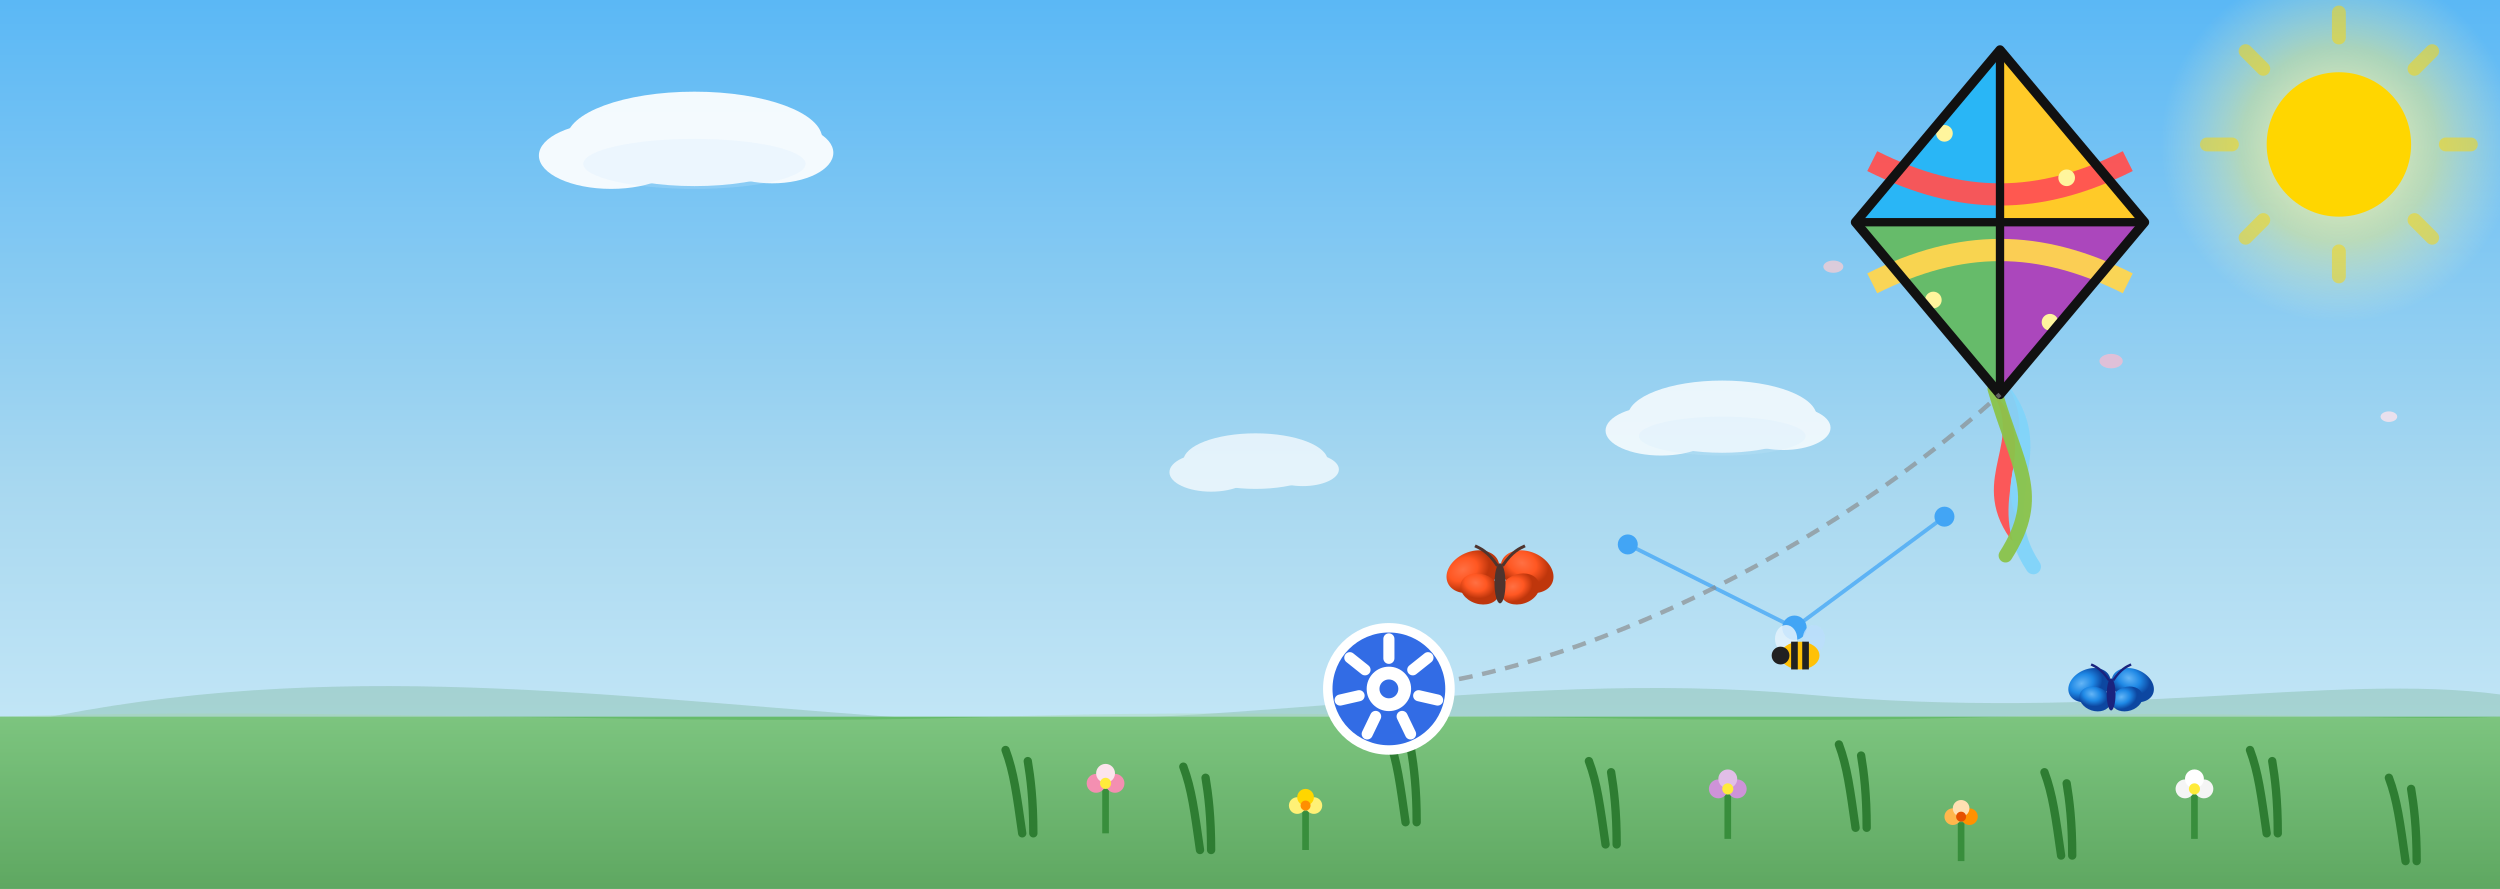
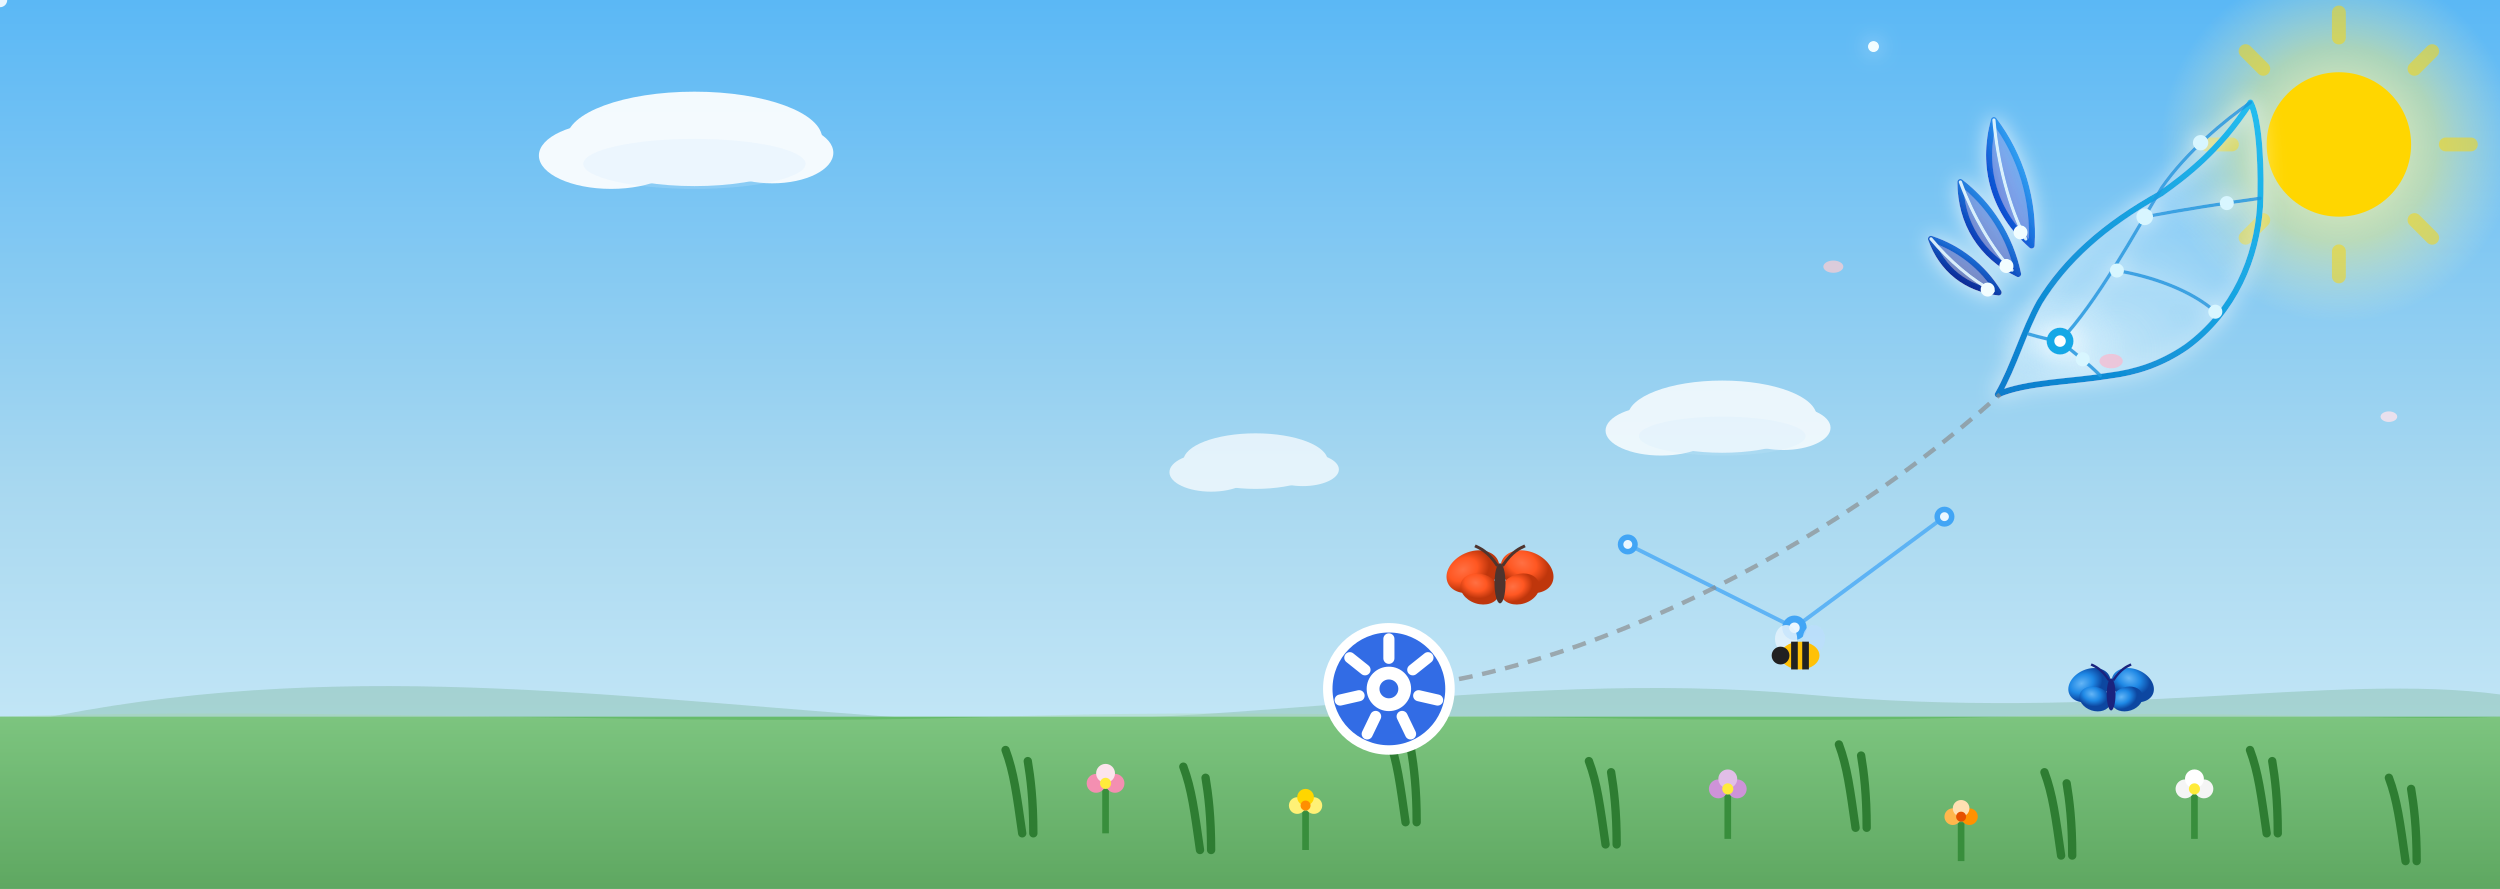
<svg xmlns="http://www.w3.org/2000/svg" viewBox="0 0 900 320" width="900" height="320" role="img" aria-labelledby="title desc">
  <defs>
    <linearGradient id="sky" x1="0" y1="0" x2="0" y2="1">
      <stop offset="0%" stop-color="#5BB8F5" />
      <stop offset="55%" stop-color="#A8D8F0" />
      <stop offset="100%" stop-color="#D4EFFA" />
    </linearGradient>
    <linearGradient id="meadow" x1="0" y1="0" x2="0" y2="1">
      <stop offset="0%" stop-color="#66BB6A" />
      <stop offset="100%" stop-color="#388E3C" />
    </linearGradient>
    <radialGradient id="sunGlow">
      <stop offset="0%" stop-color="#FFFDE7" stop-opacity="0.95" />
      <stop offset="55%" stop-color="#FFF176" stop-opacity="0.45" />
      <stop offset="100%" stop-color="#FFF9C4" stop-opacity="0" />
    </radialGradient>
    <radialGradient id="wingOrange" cx="35%" cy="35%">
      <stop offset="0%" stop-color="#FF7043" />
      <stop offset="55%" stop-color="#FF5722" />
      <stop offset="100%" stop-color="#BF360C" />
    </radialGradient>
    <radialGradient id="wingBlue" cx="35%" cy="35%">
      <stop offset="0%" stop-color="#64B5F6" />
      <stop offset="55%" stop-color="#1E88E5" />
      <stop offset="100%" stop-color="#0D47A1" />
    </radialGradient>
+     <linearGradient id="wingFeatherTop" x1="0%" y1="0%" x2="60%" y2="100%">
+       <stop offset="0%" stop-color="#35A8F5" />
+       <stop offset="100%" stop-color="#0B4FD0" />
+     </linearGradient>
+     <linearGradient id="wingFeatherMid" x1="0%" y1="0%" x2="60%" y2="100%">
+       <stop offset="0%" stop-color="#2A8FE8" />
+       <stop offset="100%" stop-color="#0940B8" />
+     </linearGradient>
+     <linearGradient id="wingFeatherLow" x1="0%" y1="0%" x2="60%" y2="100%">
+       <stop offset="0%" stop-color="#1E75DC" />
+       <stop offset="100%" stop-color="#072E9A" />
+     </linearGradient>
+     <linearGradient id="wingLobeEdge" x1="100%" y1="0%" x2="0%" y2="100%">
+       <stop offset="0%" stop-color="#22BEEF" />
+       <stop offset="100%" stop-color="#0B7CCC" />
+     </linearGradient>
+     <radialGradient id="wingLobeFill" cx="45%" cy="85%" r="70%">
+       <stop offset="0%" stop-color="#E8FAFF" stop-opacity="0.3" />
+       <stop offset="100%" stop-color="#9FDFFF" stop-opacity="0.04" />
+     </radialGradient>
+     <radialGradient id="wingHubBloom">
+       <stop offset="0%" stop-color="#FFFFFF" stop-opacity="0.75" />
+       <stop offset="55%" stop-color="#CDEEFF" stop-opacity="0.22" />
+       <stop offset="100%" stop-color="#CDEEFF" stop-opacity="0" />
+     </radialGradient>
+     <filter id="skyGlow" x="-25%" y="-25%" width="150%" height="150%">
+       <feGaussianBlur stdDeviation="3.2" result="blur" />
+       <feFlood flood-color="#FFFFFF" flood-opacity="0.8" result="halo" />
+       <feComposite in="halo" in2="blur" operator="in" result="glowed" />
+       <feMerge>
+         <feMergeNode in="glowed" />
+         <feMergeNode in="SourceGraphic" />
+       </feMerge>
+     </filter>
  </defs>
  <rect x="0" y="0" width="900" height="320" fill="url(#sky)" />
  <g>
    <circle cx="842" cy="52" r="64" fill="url(#sunGlow)">
      <animate attributeName="r" values="58;70;58" dur="6s" repeatCount="indefinite" />
      <animate attributeName="opacity" values="0.7;1;0.7" dur="6s" repeatCount="indefinite" />
    </circle>
    <g fill="#FFD600" opacity="0.5">
      <animateTransform attributeName="transform" type="rotate" from="0 842 52" to="360 842 52" dur="90s" repeatCount="indefinite" />
      <rect x="839.5" y="2" width="5" height="14" rx="2.5" />
      <rect x="839.5" y="2" width="5" height="14" rx="2.5" transform="rotate(45 842 52)" />
      <rect x="839.5" y="2" width="5" height="14" rx="2.5" transform="rotate(90 842 52)" />
      <rect x="839.5" y="2" width="5" height="14" rx="2.5" transform="rotate(135 842 52)" />
      <rect x="839.5" y="2" width="5" height="14" rx="2.5" transform="rotate(180 842 52)" />
      <rect x="839.5" y="2" width="5" height="14" rx="2.5" transform="rotate(225 842 52)" />
      <rect x="839.5" y="2" width="5" height="14" rx="2.5" transform="rotate(270 842 52)" />
      <rect x="839.5" y="2" width="5" height="14" rx="2.5" transform="rotate(315 842 52)" />
    </g>
    <circle cx="842" cy="52" r="26" fill="#FFD600" />
  </g>
  <g opacity="0.92" transform="translate(250 50)">
    <animateTransform attributeName="transform" type="translate" values="0 0;40 0;0 0" dur="34s" repeatCount="indefinite" additive="sum" />
    <ellipse cx="0" cy="0" rx="46" ry="17" fill="#FFFFFF" />
    <ellipse cx="-30" cy="6" rx="26" ry="12" fill="#FFFFFF" />
    <ellipse cx="28" cy="5" rx="22" ry="11" fill="#FFFFFF" />
    <ellipse cx="0" cy="9" rx="40" ry="9" fill="#D7ECFF" opacity="0.22" />
  </g>
  <g opacity="0.8" transform="translate(620 150)">
    <animateTransform attributeName="transform" type="translate" values="0 0;-30 0;0 0" dur="41s" repeatCount="indefinite" additive="sum" />
    <ellipse cx="0" cy="0" rx="34" ry="13" fill="#FFFFFF" />
    <ellipse cx="-22" cy="5" rx="20" ry="9" fill="#FFFFFF" />
    <ellipse cx="22" cy="4" rx="17" ry="8" fill="#FFFFFF" />
    <ellipse cx="0" cy="7" rx="30" ry="7" fill="#D7ECFF" opacity="0.2" />
  </g>
  <g opacity="0.7" transform="translate(452 166)">
    <animateTransform attributeName="transform" type="translate" values="0 0;26 0;0 0" dur="48s" repeatCount="indefinite" additive="sum" />
    <ellipse cx="0" cy="0" rx="26" ry="10" fill="#FFFFFF" />
    <ellipse cx="-16" cy="4" rx="15" ry="7" fill="#FFFFFF" />
    <ellipse cx="17" cy="3" rx="13" ry="6" fill="#FFFFFF" />
  </g>
  <path d="M0 262 C 110 236, 210 250, 320 258 C 430 266, 540 240, 650 250 C 760 260, 840 242, 900 250 L900 320 L0 320 Z" fill="#2E7D32" opacity="0.18" />
  <g fill="#263238" transform="translate(-60 128)">
    <animateMotion dur="26s" repeatCount="indefinite" rotate="auto" path="M0 0 C 280 -62, 490 30, 1040 -44" />
    <g transform="scale(0.95)">
      <path d="M-18 0 C -6 -8 4 -8 16 0 C 4 8 -6 8 -18 0 Z" />
      <path d="M-16 2 L -32 -5 L -25 0 L -32 5 Z" />
      <g>
        <animateTransform attributeName="transform" type="rotate" values="-18;14;-18" dur="0.52s" repeatCount="indefinite" />
        <path d="M-6 -2 C 0 -20 10 -27 19 -23 C 13 -14 4 -6 -6 -2 Z" fill="#37474F" />
      </g>
      <g>
        <animateTransform attributeName="transform" type="rotate" values="18;-14;18" dur="0.52s" repeatCount="indefinite" />
        <path d="M-6 2 C 0 20 10 27 19 23 C 13 14 4 6 -6 2 Z" fill="#37474F" />
      </g>
    </g>
  </g>
  <g fill="#37474F" opacity="0.85" transform="translate(980 196)">
    <animateMotion dur="34s" repeatCount="indefinite" rotate="auto" path="M0 0 C -340 -46, -600 18, -1060 -28" />
    <g transform="scale(0.72)">
      <path d="M-18 0 C -6 -8 4 -8 16 0 C 4 8 -6 8 -18 0 Z" />
      <path d="M-16 2 L -32 -5 L -25 0 L -32 5 Z" />
      <g>
        <animateTransform attributeName="transform" type="rotate" values="-18;14;-18" dur="0.44s" repeatCount="indefinite" />
        <path d="M-6 -2 C 0 -20 10 -27 19 -23 C 13 -14 4 -6 -6 -2 Z" fill="#455A64" />
      </g>
      <g>
        <animateTransform attributeName="transform" type="rotate" values="18;-14;18" dur="0.44s" repeatCount="indefinite" />
        <path d="M-6 2 C 0 20 10 27 19 23 C 13 14 4 6 -6 2 Z" fill="#455A64" />
      </g>
    </g>
  </g>
  <g fill="#546E7A" opacity="0.7" transform="translate(-60 74)">
    <animateMotion dur="44s" repeatCount="indefinite" rotate="auto" path="M0 0 C 360 -40, 620 32, 1040 -28" />
    <g transform="scale(0.52)">
      <path d="M-18 0 C -6 -8 4 -8 16 0 C 4 8 -6 8 -18 0 Z" />
      <path d="M-16 2 L -32 -5 L -25 0 L -32 5 Z" />
      <g>
        <animateTransform attributeName="transform" type="rotate" values="-18;14;-18" dur="0.6s" repeatCount="indefinite" />
        <path d="M-6 -2 C 0 -20 10 -27 19 -23 C 13 -14 4 -6 -6 -2 Z" fill="#607D8B" />
      </g>
      <g>
        <animateTransform attributeName="transform" type="rotate" values="18;-14;18" dur="0.6s" repeatCount="indefinite" />
        <path d="M-6 2 C 0 20 10 27 19 23 C 13 14 4 6 -6 2 Z" fill="#607D8B" />
      </g>
    </g>
  </g>
  <path d="M586 196 L646 226 L700 186" fill="none" stroke="#42A5F5" stroke-width="1.4" opacity="0.75">
    <animate attributeName="stroke-dasharray" values="4 5;10 5;4 5" dur="4s" repeatCount="indefinite" />
+     <animate attributeName="stroke-dashoffset" values="0;-9" dur="1.5s" repeatCount="indefinite" />
  </path>
  <g fill="#42A5F5">
    <animate attributeName="opacity" values="0.55;1;0.55" dur="3.2s" repeatCount="indefinite" />
    <circle cx="586" cy="196" r="3.6" />
    <circle cx="646" cy="226" r="4.4" />
    <circle cx="700" cy="186" r="3.6" />
  </g>
+   <g fill="#EAF6FF">
+     <circle cx="586" cy="196" r="1.6" />
+     <circle cx="646" cy="226" r="1.9" />
+     <circle cx="700" cy="186" r="1.6" />
+     <circle r="2.6">
+       <animateMotion dur="4.4s" repeatCount="indefinite" path="M586 196 L646 226 L700 186" />
+     </circle>
+   </g>
  <g transform="translate(720 80)">
    <animateTransform attributeName="transform" type="translate" values="0 0;-8 -18;0 0;4 -6;0 0" keyTimes="0;0.28;0.56;0.78;1" dur="2.6s" repeatCount="indefinite" additive="sum" />
    <g>
      <animateTransform attributeName="transform" type="rotate" values="-2.5;1.5;-2.5" dur="2.6s" repeatCount="indefinite" />
-       <g fill="none" stroke-linecap="round">
-         <path stroke="#FF5252" stroke-width="6" opacity="0.95" d="M0 60 C 12 80 -8 92 6 112">
-           <animate attributeName="d" values="M0 60 C 12 80 -8 92 6 112;M0 60 C 4 78 16 94 -2 112;M0 60 C 12 80 -8 92 6 112" dur="1.35s" repeatCount="indefinite" />
-         </path>
-         <path stroke="#81D4FA" stroke-width="5.5" opacity="0.95" d="M2 62 C 18 84 -4 100 12 124">
-           <animate attributeName="d" values="M2 62 C 18 84 -4 100 12 124;M2 62 C 10 82 22 98 -2 124;M2 62 C 18 84 -4 100 12 124" dur="1.5s" repeatCount="indefinite" />
-         </path>
-         <path stroke="#8BC34A" stroke-width="5" opacity="0.95" d="M-2 60 C 6 88 16 98 2 120">
-           <animate attributeName="d" values="M-2 60 C 6 88 16 98 2 120;M-2 60 C 14 86 -2 100 14 118;M-2 60 C 6 88 16 98 2 120" dur="1.25s" repeatCount="indefinite" />
-         </path>
-       </g>
-       <path d="M0 -62 L52 0 L0 62 L-52 0 Z" fill="#FF7043" />
-       <path d="M0 -62 L0 0 L-52 0 Z" fill="#29B6F6" />
-       <path d="M0 -62 L52 0 L0 0 Z" fill="#FFCA28" />
-       <path d="M-52 0 L0 0 L0 62 Z" fill="#66BB6A" />
-       <path d="M0 0 L52 0 L0 62 Z" fill="#AB47BC" />
-       <path d="M-46 -22 C -14 -6 14 -6 46 -22" fill="none" stroke="#FF5252" stroke-width="8" opacity="0.95" />
-       <path d="M-46 22 C -14 6 14 6 46 22" fill="none" stroke="#FFD54F" stroke-width="8" opacity="0.95" />
-       <g fill="#FFF59D">
-         <circle cx="-20" cy="-32" r="3" />
-         <circle cx="24" cy="-16" r="3" />
-         <circle cx="-24" cy="28" r="3" />
-         <circle cx="18" cy="36" r="3" />
-       </g>
-       <path d="M0 -62 L52 0 L0 62 L-52 0 Z" fill="none" stroke="#111111" stroke-width="3.4" stroke-linejoin="round" />
-       <path d="M0 -62 L0 62 M-52 0 L52 0" stroke="#111111" stroke-width="3" />
+       <g transform="translate(0 62) scale(1.15) translate(-39.6 -108.9)" filter="url(#skyGlow)">
+         <g>
+           <g transform="translate(37.7 23) rotate(73.3) scale(0.82)">
+             <path d="M0 0 C 16 10 34 10 50 0 C 34 -6 16 -6 0 0 Z" fill="url(#wingFeatherTop)" fill-opacity="0.72" stroke="url(#wingFeatherTop)" stroke-width="2.32" stroke-linejoin="round" />
+             <path d="M0 0 C 16 3.4 34 4 47 1.4" fill="none" stroke="#EAFBFF" stroke-width="1.22" stroke-linecap="round" opacity="0.9" />
+             <circle cx="44" cy="2.6" r="2.68" fill="#F2FDFF" />
+           </g>
+           <g transform="translate(27.2 42.4) rotate(57.9) scale(0.68)">
+             <path d="M0 0 C 16 10 34 10 50 0 C 34 -6 16 -6 0 0 Z" fill="url(#wingFeatherMid)" fill-opacity="0.72" stroke="url(#wingFeatherMid)" stroke-width="2.79" stroke-linejoin="round" />
+             <path d="M0 0 C 16 3.4 34 4 47 1.4" fill="none" stroke="#EAFBFF" stroke-width="1.47" stroke-linecap="round" opacity="0.9" />
+             <circle cx="44" cy="2.6" r="3.24" fill="#F2FDFF" />
+           </g>
+           <g transform="translate(18 60.2) rotate(38.4) scale(0.54)">
+             <path d="M0 0 C 16 10 34 10 50 0 C 34 -6 16 -6 0 0 Z" fill="url(#wingFeatherLow)" fill-opacity="0.72" stroke="url(#wingFeatherLow)" stroke-width="3.52" stroke-linejoin="round" />
+             <path d="M0 0 C 16 3.4 34 4 47 1.4" fill="none" stroke="#EAFBFF" stroke-width="1.85" stroke-linecap="round" opacity="0.9" />
+             <circle cx="44" cy="2.6" r="4.07" fill="#F2FDFF" />
+           </g>
+         </g>
+         <ellipse cx="58.4" cy="92.2" rx="21" ry="16" fill="url(#wingHubBloom)">
+           <animate attributeName="rx" values="19;22;19" dur="3.2s" repeatCount="indefinite" />
+           <animate attributeName="opacity" values="0.8;1;0.8" dur="3.2s" repeatCount="indefinite" />
+         </ellipse>
+         <path d="M118 17.5 C 121 23 121.5 40 121 50 C 120 66 113 83 98 94 C 90 99.5 82 102 74 103 C 62 105 48 105 38.9 108.9 C 44 100 47 89 52 80 C 60 67 72 56 90 46 C 97 41 108 33 118 17.5 Z" fill="url(#wingLobeFill)" />
+         <path d="M118 17.5 C 121 23 121.5 40 121 50 C 120 66 113 83 98 94 C 90 99.5 82 102 74 103 C 62 105 48 105 38.9 108.9 C 44 100 47 89 52 80 C 60 67 72 56 90 46 C 97 41 108 33 118 17.5 Z" fill="none" stroke="url(#wingLobeEdge)" stroke-width="1.9" stroke-linejoin="round" />
+         <g fill="none" stroke="#1E9BE0" stroke-width="1.05" stroke-linecap="round" opacity="0.9">
+           <path d="M58.4 92.2 C 70 80 82 58 90.2 44.2 C 98 33 110 23 118 17.5" />
+           <path d="M84.9 53.3 C 97 51 110 49 121 47.5" />
+           <path d="M76.2 70.1 C 87 72 99 76 107 83" />
+           <path d="M58.4 92.2 C 63 96 67 99 71 103" />
+           <path d="M58.4 92.2 C 56 92 52 91 48.6 90" />
+         </g>
+         <g fill="#D8F6FF">
+           <circle cx="84.9" cy="53.3" r="2.6" />
+           <circle cx="102.4" cy="30.1" r="2.4" />
+           <circle cx="76.2" cy="70.1" r="2.2" />
+           <circle cx="110.6" cy="49" r="2.2" />
+           <circle cx="107" cy="83" r="2.2" />
+           <circle cx="65.5" cy="97.9" r="2.2" />
+         </g>
+         <g fill="#F2FDFF">
+           <circle r="1.7">
+             <animateMotion dur="2.8s" repeatCount="indefinite" path="M58.4 92.2 C 70 80 82 58 90.2 44.2 C 98 33 110 23 118 17.5" />
+           </circle>
+           <circle r="1.5">
+             <animateMotion dur="3.2s" begin="-1.4s" repeatCount="indefinite" path="M84.9 53.3 C 97 51 110 49 121 47.5" />
+           </circle>
+           <circle r="1.5">
+             <animateMotion dur="2.4s" begin="-0.9s" repeatCount="indefinite" path="M58.4 92.2 C 63 96 67 99 71 103" />
+           </circle>
+         </g>
+         <circle cx="58.4" cy="92.2" r="3.4" fill="none" stroke="#EAFEFF" stroke-width="1.3" opacity="0">
+           <animate attributeName="r" values="3.4;16" dur="3.2s" repeatCount="indefinite" />
+           <animate attributeName="opacity" values="0.65;0" dur="3.2s" repeatCount="indefinite" />
+         </circle>
+         <circle cx="58.4" cy="92.2" r="4.2" fill="#17A8E6">
+           <animate attributeName="opacity" values="0.85;1;0.85" dur="3.2s" repeatCount="indefinite" />
+         </circle>
+         <circle cx="58.4" cy="92.2" r="1.8" fill="#FFFFFF" />
+       </g>
    </g>
  </g>
  <path fill="none" stroke="#888888" stroke-width="1.6" stroke-dasharray="5 3.5" opacity="0.65" d="M500 248 C 556 244 646 208 720 142">
    <animate attributeName="d" values="M500 248 C 556 244 646 208 720 142;M500 248 C 552 226 638 172 712 124;M500 248 C 556 244 646 208 720 142;M500 248 C 560 240 650 200 724 136;M500 248 C 556 244 646 208 720 142" keyTimes="0;0.28;0.56;0.78;1" dur="2.6s" repeatCount="indefinite" />
+     <animate attributeName="stroke-dashoffset" values="0;-8.5" dur="0.85s" repeatCount="indefinite" />
  </path>
  <rect x="0" y="258" width="900" height="62" fill="url(#meadow)" />
  <path d="M0 258 C 120 254, 240 262, 360 258 C 480 254, 600 262, 720 258 C 800 255, 860 260, 900 258 L900 320 L0 320 Z" fill="#A5D6A7" opacity="0.35" />
  <g stroke="#2E7D32" stroke-linecap="round" fill="none" stroke-width="3">
    <g transform="translate(368 300)">
      <animateTransform attributeName="transform" type="skewX" values="-7;7;-7" dur="2.8s" repeatCount="indefinite" additive="sum" />
      <path d="M0 0 C -2 -14 -3 -22 -6 -30" />
      <path d="M4 0 C 4 -12 3 -20 2 -26" />
    </g>
    <g transform="translate(432 306)">
      <animateTransform attributeName="transform" type="skewX" values="6;-6;6" dur="3.2s" repeatCount="indefinite" additive="sum" />
      <path d="M0 0 C -2 -14 -3 -22 -6 -30" />
      <path d="M4 0 C 4 -12 3 -20 2 -26" />
    </g>
    <g transform="translate(506 296)">
      <animateTransform attributeName="transform" type="skewX" values="-6;6;-6" dur="2.5s" repeatCount="indefinite" additive="sum" />
      <path d="M0 0 C -2 -14 -3 -22 -6 -30" />
      <path d="M4 0 C 4 -12 3 -20 2 -26" />
    </g>
    <g transform="translate(578 304)">
      <animateTransform attributeName="transform" type="skewX" values="7;-7;7" dur="3.5s" repeatCount="indefinite" additive="sum" />
      <path d="M0 0 C -2 -14 -3 -22 -6 -30" />
      <path d="M4 0 C 4 -12 3 -20 2 -26" />
    </g>
    <g transform="translate(668 298)">
      <animateTransform attributeName="transform" type="skewX" values="-7;7;-7" dur="3s" repeatCount="indefinite" additive="sum" />
      <path d="M0 0 C -2 -14 -3 -22 -6 -30" />
      <path d="M4 0 C 4 -12 3 -20 2 -26" />
    </g>
    <g transform="translate(742 308)">
      <animateTransform attributeName="transform" type="skewX" values="6;-6;6" dur="2.7s" repeatCount="indefinite" additive="sum" />
      <path d="M0 0 C -2 -14 -3 -22 -6 -30" />
      <path d="M4 0 C 4 -12 3 -20 2 -26" />
    </g>
    <g transform="translate(816 300)">
      <animateTransform attributeName="transform" type="skewX" values="-6;6;-6" dur="3.3s" repeatCount="indefinite" additive="sum" />
      <path d="M0 0 C -2 -14 -3 -22 -6 -30" />
      <path d="M4 0 C 4 -12 3 -20 2 -26" />
    </g>
    <g transform="translate(866 310)">
      <animateTransform attributeName="transform" type="skewX" values="7;-7;7" dur="2.9s" repeatCount="indefinite" additive="sum" />
      <path d="M0 0 C -2 -14 -3 -22 -6 -30" />
      <path d="M4 0 C 4 -12 3 -20 2 -26" />
    </g>
  </g>
  <g>
    <g transform="translate(398 300)">
      <animateTransform attributeName="transform" type="translate" values="0 0;0 -2.5;0 0" dur="2.6s" repeatCount="indefinite" additive="sum" />
      <path d="M0 0 V -16" stroke="#388E3C" stroke-width="2.4" />
      <circle cx="-3.4" cy="-18" r="3.4" fill="#F48FB1" />
      <circle cx="3.4" cy="-18" r="3.4" fill="#F48FB1" />
      <circle cx="0" cy="-21.6" r="3.4" fill="#FCE4EC" />
      <circle cx="0" cy="-18" r="2" fill="#FFEB3B" />
    </g>
    <g transform="translate(470 306)">
      <animateTransform attributeName="transform" type="translate" values="0 0;0 -2;0 0" dur="3s" repeatCount="indefinite" additive="sum" />
      <path d="M0 0 V -14" stroke="#388E3C" stroke-width="2.4" />
      <circle cx="-3" cy="-16" r="3" fill="#FFF176" />
      <circle cx="3" cy="-16" r="3" fill="#FFF176" />
      <circle cx="0" cy="-19" r="3" fill="#FFD600" />
      <circle cx="0" cy="-16" r="1.8" fill="#FF8F00" />
    </g>
    <g transform="translate(622 302)">
      <animateTransform attributeName="transform" type="translate" values="0 0;0 -2.5;0 0" dur="2.3s" repeatCount="indefinite" additive="sum" />
      <path d="M0 0 V -16" stroke="#388E3C" stroke-width="2.4" />
      <circle cx="-3.4" cy="-18" r="3.4" fill="#CE93D8" />
      <circle cx="3.4" cy="-18" r="3.4" fill="#CE93D8" />
      <circle cx="0" cy="-21.6" r="3.4" fill="#E1BEE7" />
      <circle cx="0" cy="-18" r="2" fill="#FFEB3B" />
    </g>
    <g transform="translate(706 310)">
      <animateTransform attributeName="transform" type="translate" values="0 0;0 -2;0 0" dur="2.8s" repeatCount="indefinite" additive="sum" />
      <path d="M0 0 V -14" stroke="#388E3C" stroke-width="2.4" />
      <circle cx="-3" cy="-16" r="3" fill="#FFB74D" />
      <circle cx="3" cy="-16" r="3" fill="#FF9100" />
      <circle cx="0" cy="-19" r="3" fill="#FFE0B2" />
      <circle cx="0" cy="-16" r="1.8" fill="#E65100" />
    </g>
    <g transform="translate(790 302)">
      <animateTransform attributeName="transform" type="translate" values="0 0;0 -2.5;0 0" dur="3.1s" repeatCount="indefinite" additive="sum" />
      <path d="M0 0 V -16" stroke="#388E3C" stroke-width="2.4" />
      <circle cx="-3.4" cy="-18" r="3.4" fill="#F5F5F5" />
      <circle cx="3.4" cy="-18" r="3.4" fill="#F5F5F5" />
      <circle cx="0" cy="-21.6" r="3.4" fill="#FFFFFF" />
      <circle cx="0" cy="-18" r="2" fill="#FFEB3B" />
    </g>
  </g>
  <g>
    <animateTransform attributeName="transform" type="translate" values="translate(0,0);translate(1.6,1);translate(0,0)" dur="2.6s" repeatCount="indefinite" />
    <g transform="translate(500 248)">
      <g>
        <animateTransform attributeName="transform" type="rotate" from="0" to="360" dur="26s" repeatCount="indefinite" />
        <circle r="22" fill="#326CE5" />
        <g fill="#FFFFFF">
          <rect x="-2" y="-20" width="4" height="11" rx="2" />
          <rect x="-2" y="-20" width="4" height="11" rx="2" transform="rotate(51.4)" />
          <rect x="-2" y="-20" width="4" height="11" rx="2" transform="rotate(102.9)" />
          <rect x="-2" y="-20" width="4" height="11" rx="2" transform="rotate(154.3)" />
          <rect x="-2" y="-20" width="4" height="11" rx="2" transform="rotate(205.7)" />
          <rect x="-2" y="-20" width="4" height="11" rx="2" transform="rotate(257.1)" />
          <rect x="-2" y="-20" width="4" height="11" rx="2" transform="rotate(308.6)" />
        </g>
        <circle r="22" fill="none" stroke="#FFFFFF" stroke-width="3.4" />
        <circle r="8" fill="#FFFFFF" />
        <circle r="3.4" fill="#326CE5" />
      </g>
    </g>
  </g>
  <g transform="translate(540 210)">
    <animateMotion dur="22s" repeatCount="indefinite" path="M0 0 C -40 42, -88 58, -70 78 C -48 94, 6 82, 48 58 C 86 36, 52 -10, 0 0" />
    <g transform="scale(0.9)">
      <g>
        <animateTransform attributeName="transform" type="rotate" values="-34;4;-34" dur="0.2s" repeatCount="indefinite" />
        <ellipse cx="-9" cy="-8" rx="11" ry="8" fill="url(#wingOrange)" transform="rotate(-24 -2 -2)" />
        <ellipse cx="-7" cy="4" rx="8" ry="6" fill="url(#wingOrange)" transform="rotate(18 -2 0)" />
      </g>
      <g>
        <animateTransform attributeName="transform" type="rotate" values="34;-4;34" dur="0.2s" repeatCount="indefinite" />
        <ellipse cx="9" cy="-8" rx="11" ry="8" fill="url(#wingOrange)" transform="rotate(24 2 -2)" />
        <ellipse cx="7" cy="4" rx="8" ry="6" fill="url(#wingOrange)" transform="rotate(-18 2 0)" />
      </g>
      <ellipse cx="0" cy="0" rx="2.2" ry="8" fill="#4E342E" />
      <path d="M-1 -7 C -5 -13 -8 -14 -10 -15" stroke="#4E342E" stroke-width="1.2" fill="none" />
      <path d="M1 -7 C 5 -13 8 -14 10 -15" stroke="#4E342E" stroke-width="1.2" fill="none" />
    </g>
  </g>
  <g transform="translate(760 250)">
    <animateMotion dur="28s" repeatCount="indefinite" path="M0 0 C -34 24, -70 36, -44 46 C -16 56, 32 38, 46 14 C 56 -2, 32 -10, 0 0" />
    <g transform="scale(0.72)">
      <g>
        <animateTransform attributeName="transform" type="rotate" values="-34;4;-34" dur="0.24s" repeatCount="indefinite" />
        <ellipse cx="-9" cy="-8" rx="11" ry="8" fill="url(#wingBlue)" transform="rotate(-24 -2 -2)" />
        <ellipse cx="-7" cy="4" rx="8" ry="6" fill="url(#wingBlue)" transform="rotate(18 -2 0)" />
      </g>
      <g>
        <animateTransform attributeName="transform" type="rotate" values="34;-4;34" dur="0.24s" repeatCount="indefinite" />
        <ellipse cx="9" cy="-8" rx="11" ry="8" fill="url(#wingBlue)" transform="rotate(24 2 -2)" />
        <ellipse cx="7" cy="4" rx="8" ry="6" fill="url(#wingBlue)" transform="rotate(-18 2 0)" />
      </g>
      <ellipse cx="0" cy="0" rx="2.2" ry="8" fill="#1A237E" />
      <path d="M-1 -7 C -5 -13 -8 -14 -10 -15" stroke="#1A237E" stroke-width="1.2" fill="none" />
      <path d="M1 -7 C 5 -13 8 -14 10 -15" stroke="#1A237E" stroke-width="1.2" fill="none" />
    </g>
  </g>
  <g transform="translate(648 236)">
    <animateMotion dur="16s" repeatCount="indefinite" rotate="auto" path="M0 0 C -28 -12, -52 4, -38 18 C -22 32, 12 22, 16 4" />
    <g>
      <g>
        <animateTransform attributeName="transform" type="rotate" values="-26;6;-26" dur="0.08s" repeatCount="indefinite" />
        <ellipse cx="-5" cy="-6" rx="4" ry="5" fill="#E3F2FD" opacity="0.85" />
      </g>
      <g>
        <animateTransform attributeName="transform" type="rotate" values="26;-6;26" dur="0.08s" repeatCount="indefinite" />
        <ellipse cx="5" cy="-6" rx="4" ry="5" fill="#BBDEFB" opacity="0.85" />
      </g>
      <ellipse cx="0" cy="0" rx="7" ry="5" fill="#FFC107" />
      <path d="M-2 -5 V5 M2 -5 V5" stroke="#212121" stroke-width="2.4" />
      <circle cx="-7" cy="0" r="3.2" fill="#212121" />
    </g>
  </g>
  <g fill="#F8BBD0" opacity="0.75">
    <ellipse rx="4.2" ry="2.6" transform="translate(760 130)">
      <animateMotion dur="13s" repeatCount="indefinite" path="M0 0 C -40 38, -60 76, -96 102" />
      <animateTransform attributeName="transform" type="rotate" values="0;200;400" dur="9s" repeatCount="indefinite" additive="sum" />
    </ellipse>
  </g>
  <g fill="#FFCDD2" opacity="0.7">
    <ellipse rx="3.6" ry="2.2" transform="translate(660 96)">
      <animateMotion dur="17s" repeatCount="indefinite" path="M0 0 C -50 36, -70 80, -114 120" />
      <animateTransform attributeName="transform" type="rotate" values="0;-220;-440" dur="11s" repeatCount="indefinite" additive="sum" />
    </ellipse>
  </g>
  <g fill="#FCE4EC" opacity="0.8">
    <ellipse rx="3" ry="1.9" transform="translate(860 150)">
      <animateMotion dur="21s" repeatCount="indefinite" path="M0 0 C -50 36, -80 74, -104 100" />
      <animateTransform attributeName="transform" type="rotate" values="0;180;360" dur="8s" repeatCount="indefinite" additive="sum" />
    </ellipse>
  </g>
</svg>
